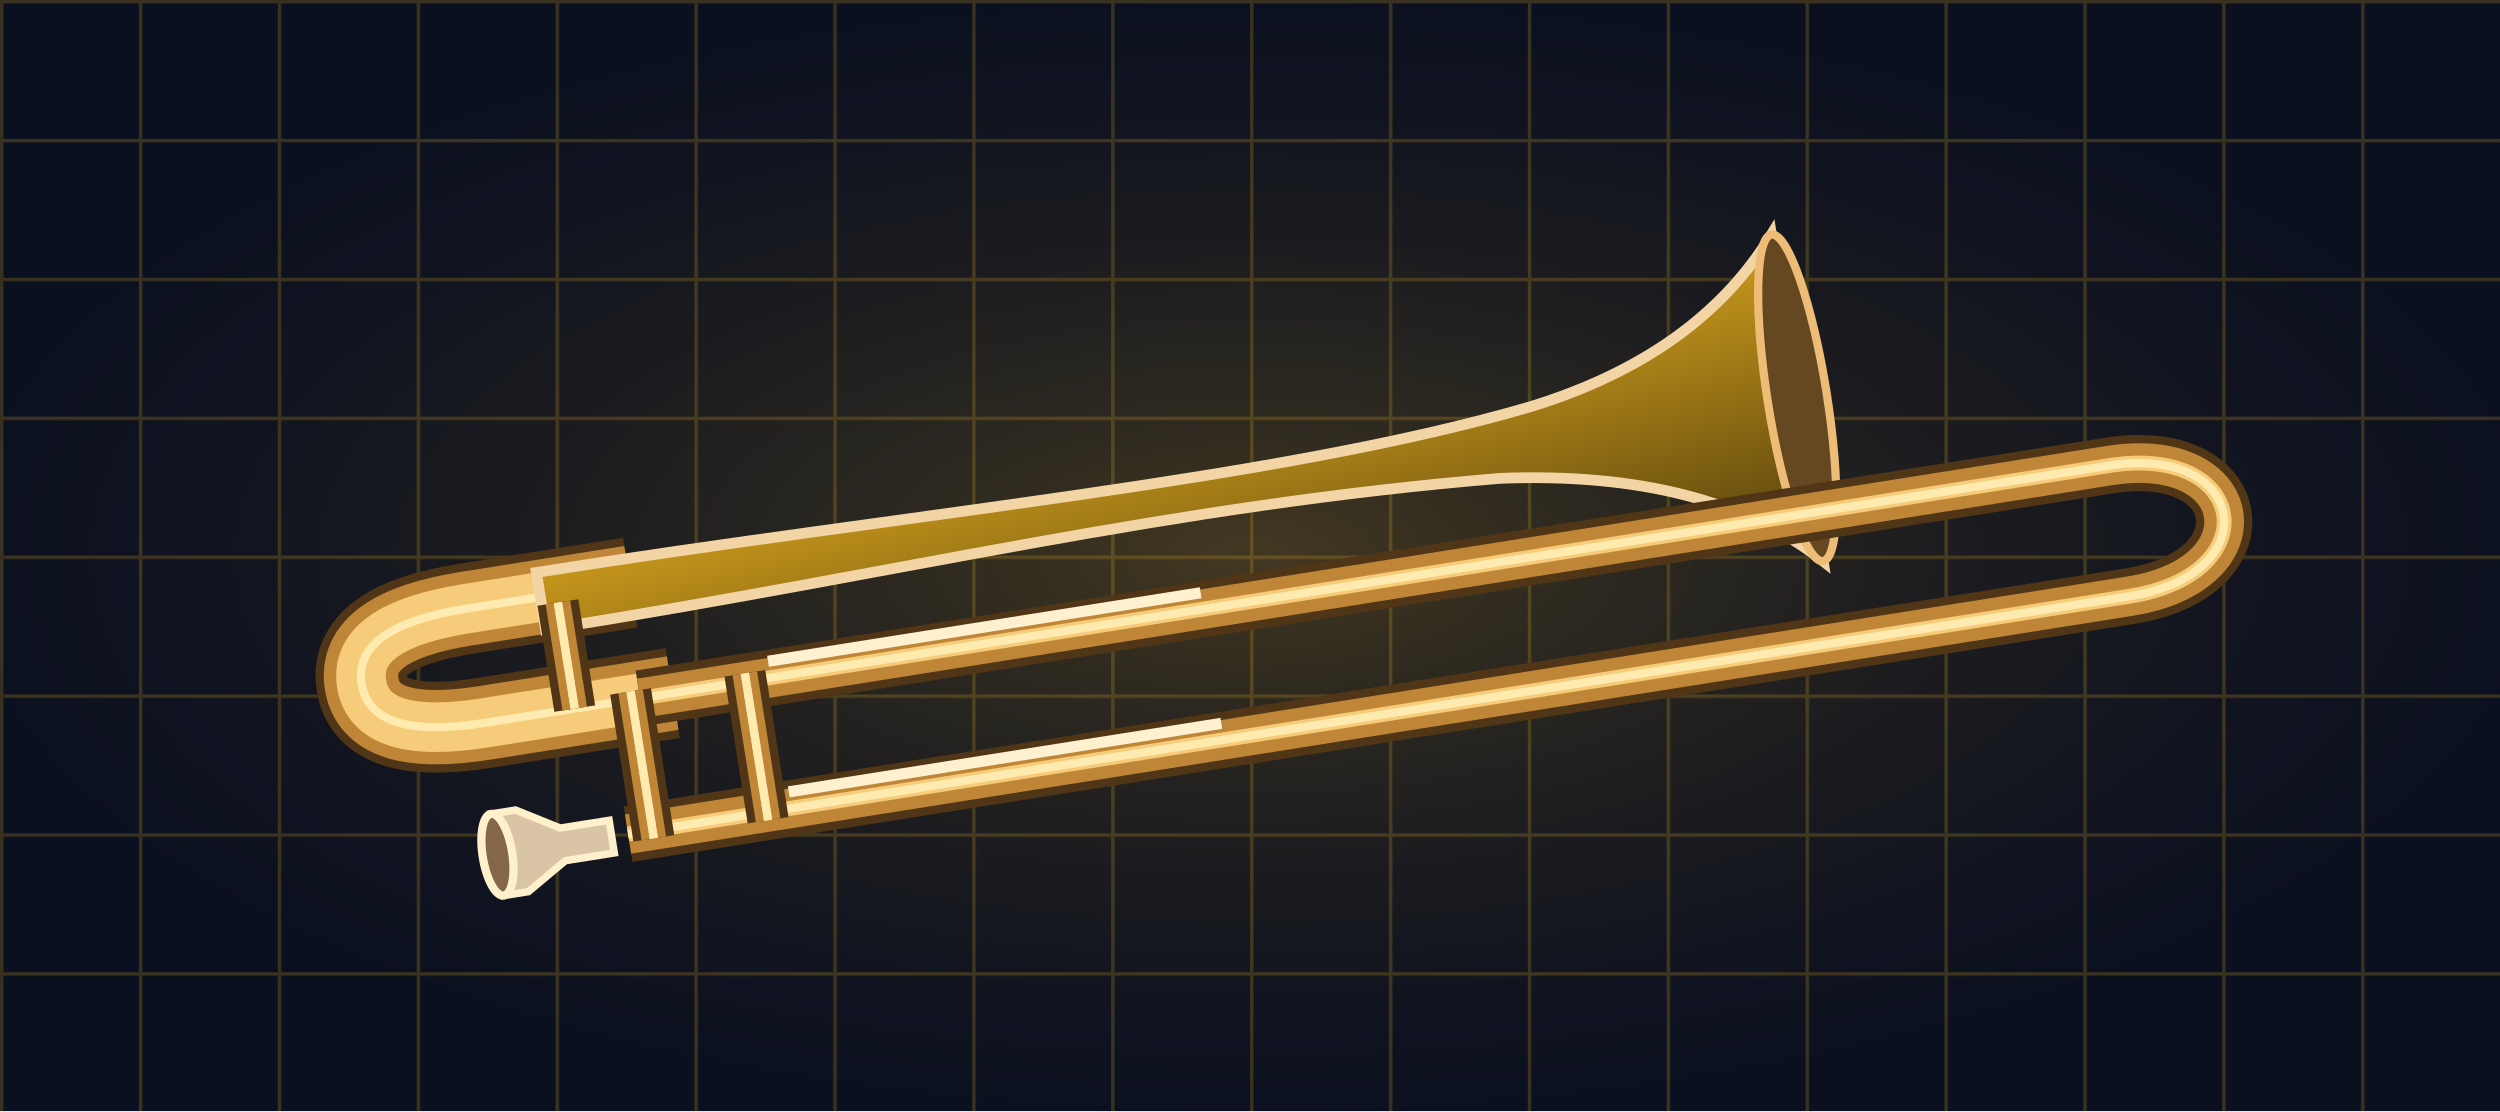
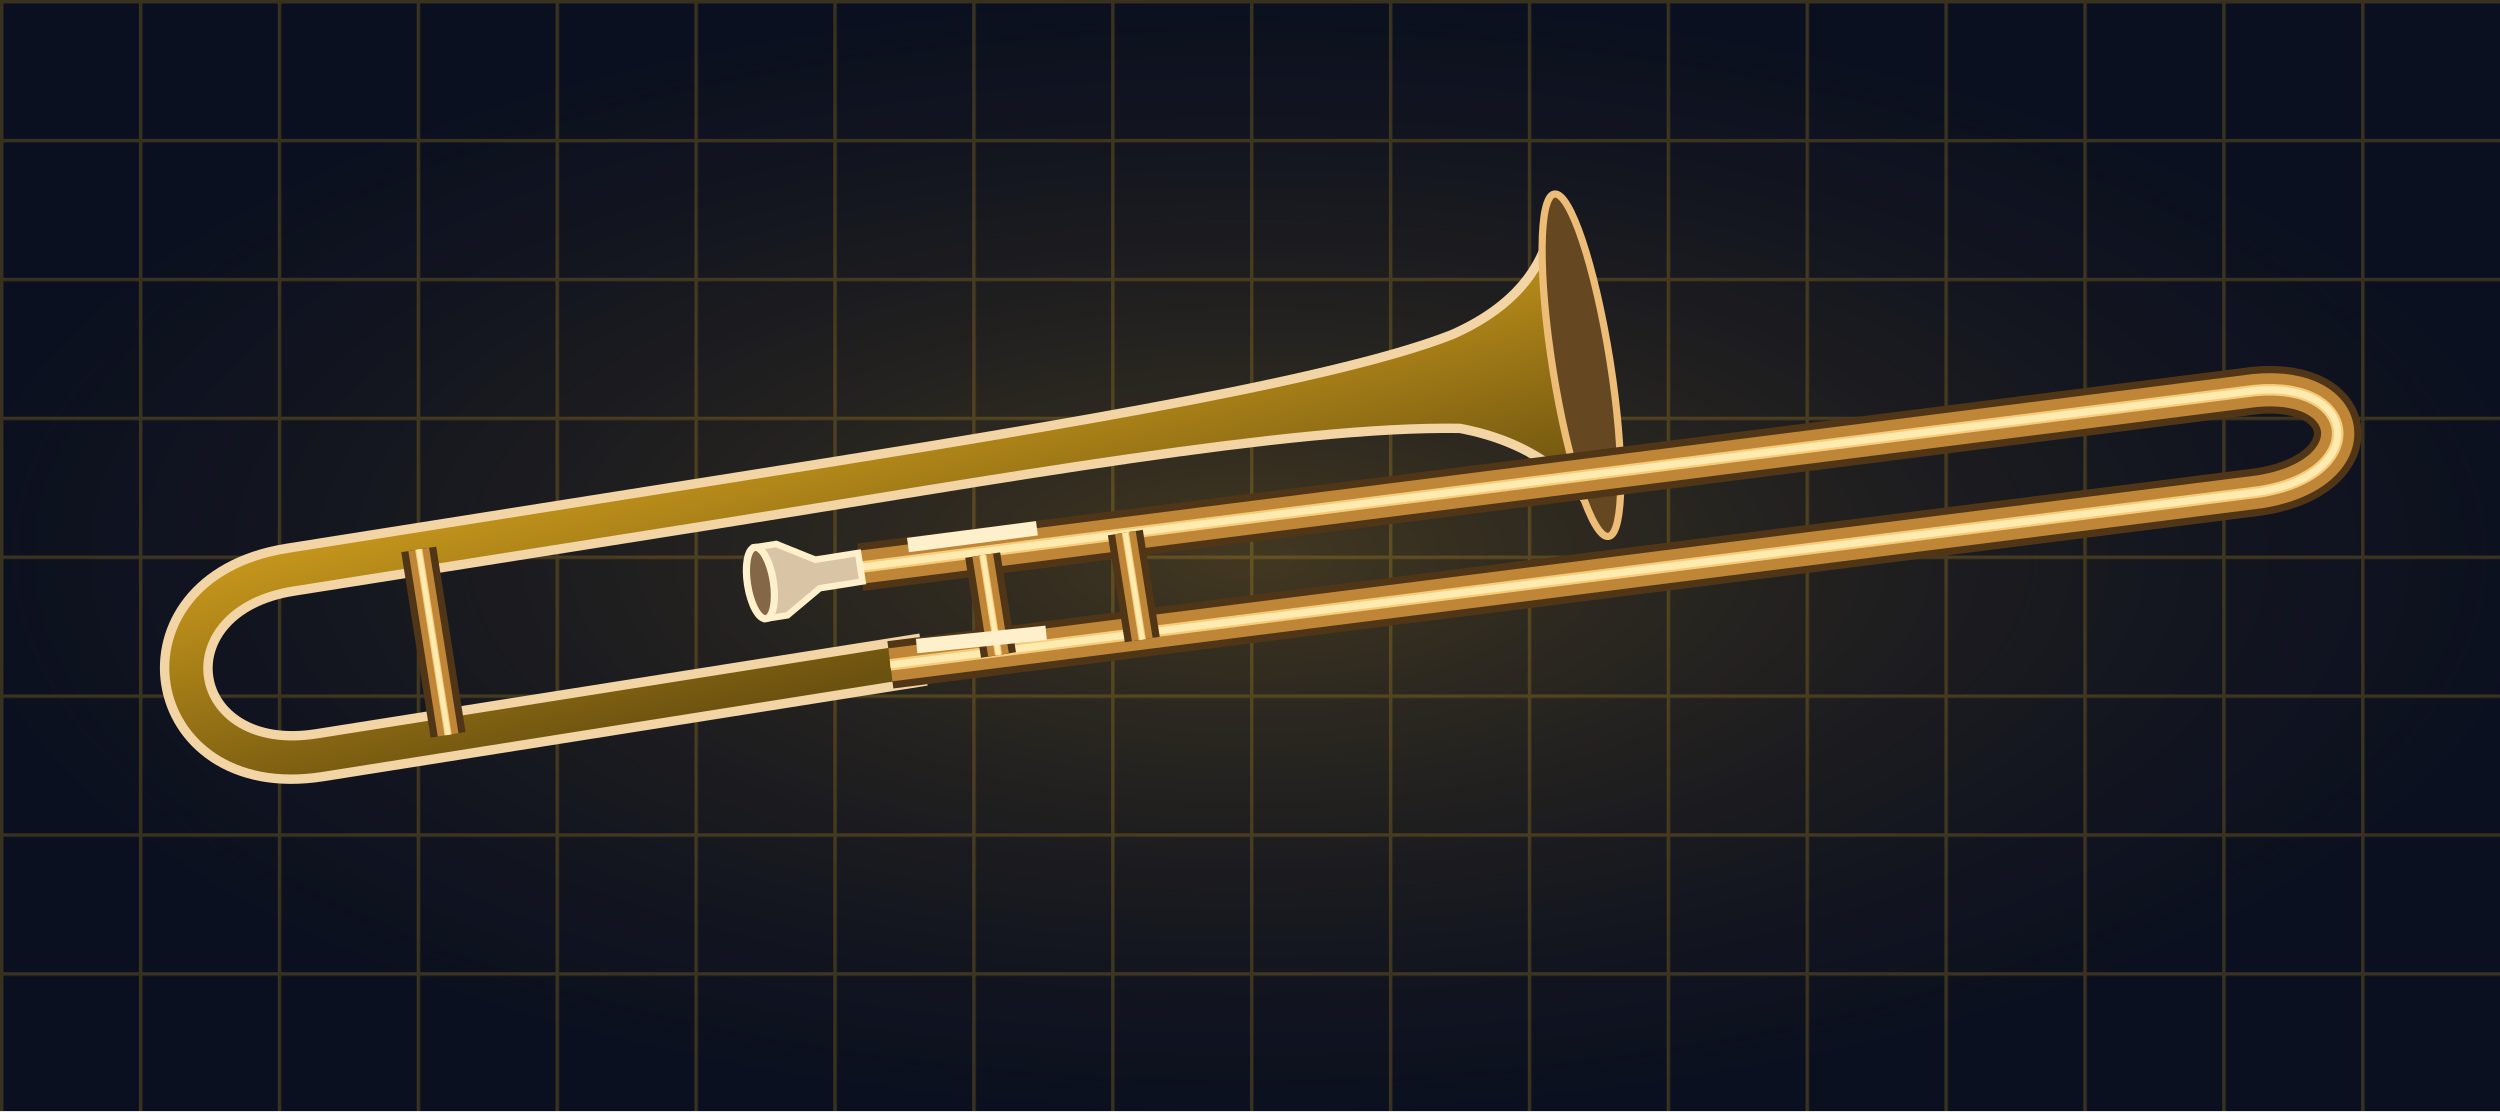
<svg xmlns="http://www.w3.org/2000/svg" viewBox="0 0 360 160">
  <defs>
    <linearGradient id="wood" x1="0%" y1="0%" x2="38%" y2="100%">
      <stop stop-color="#fbbf24" />
      <stop offset="1" stop-color="#6c520f" />
    </linearGradient>
    <radialGradient id="halo">
      <stop stop-color="#fbbf24" stop-opacity=".23" />
      <stop offset="1" stop-color="#6c520f" stop-opacity="0" />
    </radialGradient>
    <pattern id="grid" width="20" height="20" patternUnits="userSpaceOnUse">
      <path d="M20 0H0V20" fill="none" stroke="#fbbf24" stroke-opacity=".19" stroke-width="1" />
    </pattern>
  </defs>
  <rect x="0" y="0" width="360" height="160" rx="0" fill="#0b1020" stroke="none" />
  <ellipse cx="180.0" cy="80.0" rx="187.2" ry="81.6" fill="url(#halo)" stroke="none" />
  <rect x="0" y="0" width="360" height="160" rx="0" fill="url(#grid)" stroke="none" />
-   <g transform="translate(180 77) rotate(-9) scale(1.190)">
-     <path d="M-75-6H-95Q-109-6-109 1Q-109 8-95 8H-72" fill="none" stroke="#503616" stroke-width="11" />
-     <path d="M-75-6H-95Q-109-6-109 1Q-109 8-95 8H-72" fill="none" stroke="#bf8638" stroke-width="9" />
-     <path d="M-75-6H-95Q-109-6-109 1Q-109 8-95 8H-72" fill="none" stroke="#f6cb79" stroke-width="6" />
-     <path d="M-75-6H-95Q-109-6-109 1Q-109 8-95 8H-72" fill="none" stroke="#ffebaf" stroke-width="1" />
-     <path d="M-86-9C-40-9 5-6 36-10Q57-13 68-26V14Q56 1 31-2C-9-5-42-2-86-2Z" fill="url(#wood)" stroke="#f3d5a5" stroke-width="1.3" />
-     <ellipse cx="68" cy="-6" rx="3.6" ry="20" fill="#654722" stroke="#edbc76" />
-     <path d="M-76 8H104C121 8 121 24 104 24H-80" fill="none" stroke="#503616" stroke-width="6.8" />
-     <path d="M-76 8H104C121 8 121 24 104 24H-80" fill="none" stroke="#bf8638" stroke-width="4.8" />
-     <path d="M-76 8H104C121 8 121 24 104 24H-80" fill="none" stroke="#f6cb79" stroke-width="1.8" />
-     <path d="M-76 8H104C121 8 121 24 104 24H-80" fill="none" stroke="#ffebaf" stroke-width="1" />
-     <path d="M-77 7v18M-63 7v18M-84-5v13" fill="none" stroke="#503616" stroke-width="5" />
-     <path d="M-77 7v18M-63 7v18M-84-5v13" fill="none" stroke="#bf8638" stroke-width="3" />
-     <path d="M-77 7v18M-63 7v18M-84-5v13" fill="none" stroke="#f6cb79" stroke-width="1" />
-     <path d="M-77 7v18M-63 7v18M-84-5v13" fill="none" stroke="#ffebaf" stroke-width="1" />
-     <path d="M-60 6H-7M-60 22H-7" fill="none" stroke="#fff1cf" stroke-width="1.35" />
-     <path d="M-96 19h3l5 3h6v4h-6l-5 3h-3Z" fill="#d9c5a6" stroke="#fff0cc" stroke-width="0.9" />
-     <ellipse cx="-96" cy="24" rx="1.8" ry="5" fill="#836747" stroke="#fff0cc" />
+   <g transform="translate(180 77) rotate(-9) scale(1.040)">
+     <path d="M49-40Q47-27 32-23C14-19-31-19-74-19H-132C-158-19-158 13-132 13H-48V7H-132C-150 7-150-13-132-13H-74C-33-13 8-14 31-10Q45-5 49 8Z" fill="url(#wood)" stroke="#f3d5a5" stroke-width="1.3" />
+     <ellipse cx="49" cy="-16" rx="4" ry="24" fill="#654722" stroke="#edbc76" />
+     <path d="M-54-4L139 2C155 2 155 16 139 16L-52 10" fill="none" stroke="#503616" stroke-width="6.6" />
+     <path d="M-54-4L139 2C155 2 155 16 139 16L-52 10" fill="none" stroke="#bf8638" stroke-width="4.6" />
+     <path d="M-54-4L139 2C155 2 155 16 139 16L-52 10" fill="none" stroke="#f6cb79" stroke-width="1.6" />
+     <path d="M-54-4L139 2C155 2 155 16 139 16L-52 10" fill="none" stroke="#ffebaf" stroke-width="1" />
+     <path d="M-17-3V12M-37-3V11M-114-16V10" fill="none" stroke="#503616" stroke-width="4.9" />
+     <path d="M-17-3V12M-37-3V11M-114-16V10" fill="none" stroke="#bf8638" stroke-width="2.9" />
+     <path d="M-17-3V12M-37-3V11M-114-16V10" fill="none" stroke="#f6cb79" stroke-width="1" />
+     <path d="M-17-3V12M-37-3V11M-114-16V10" fill="none" stroke="#ffebaf" stroke-width="0.7" />
+     <path d="M-47-6l18 .5M-48 8l18 1" fill="none" stroke="#fff0cc" stroke-width="2" />
+     <path d="M-68 -9h3l5 3h6v4h-6l-5 3h-3Z" fill="#d9c5a6" stroke="#fff0cc" stroke-width="0.9" />
+     <ellipse cx="-68" cy="-4" rx="1.8" ry="5" fill="#836747" stroke="#fff0cc" />
  </g>
</svg>
